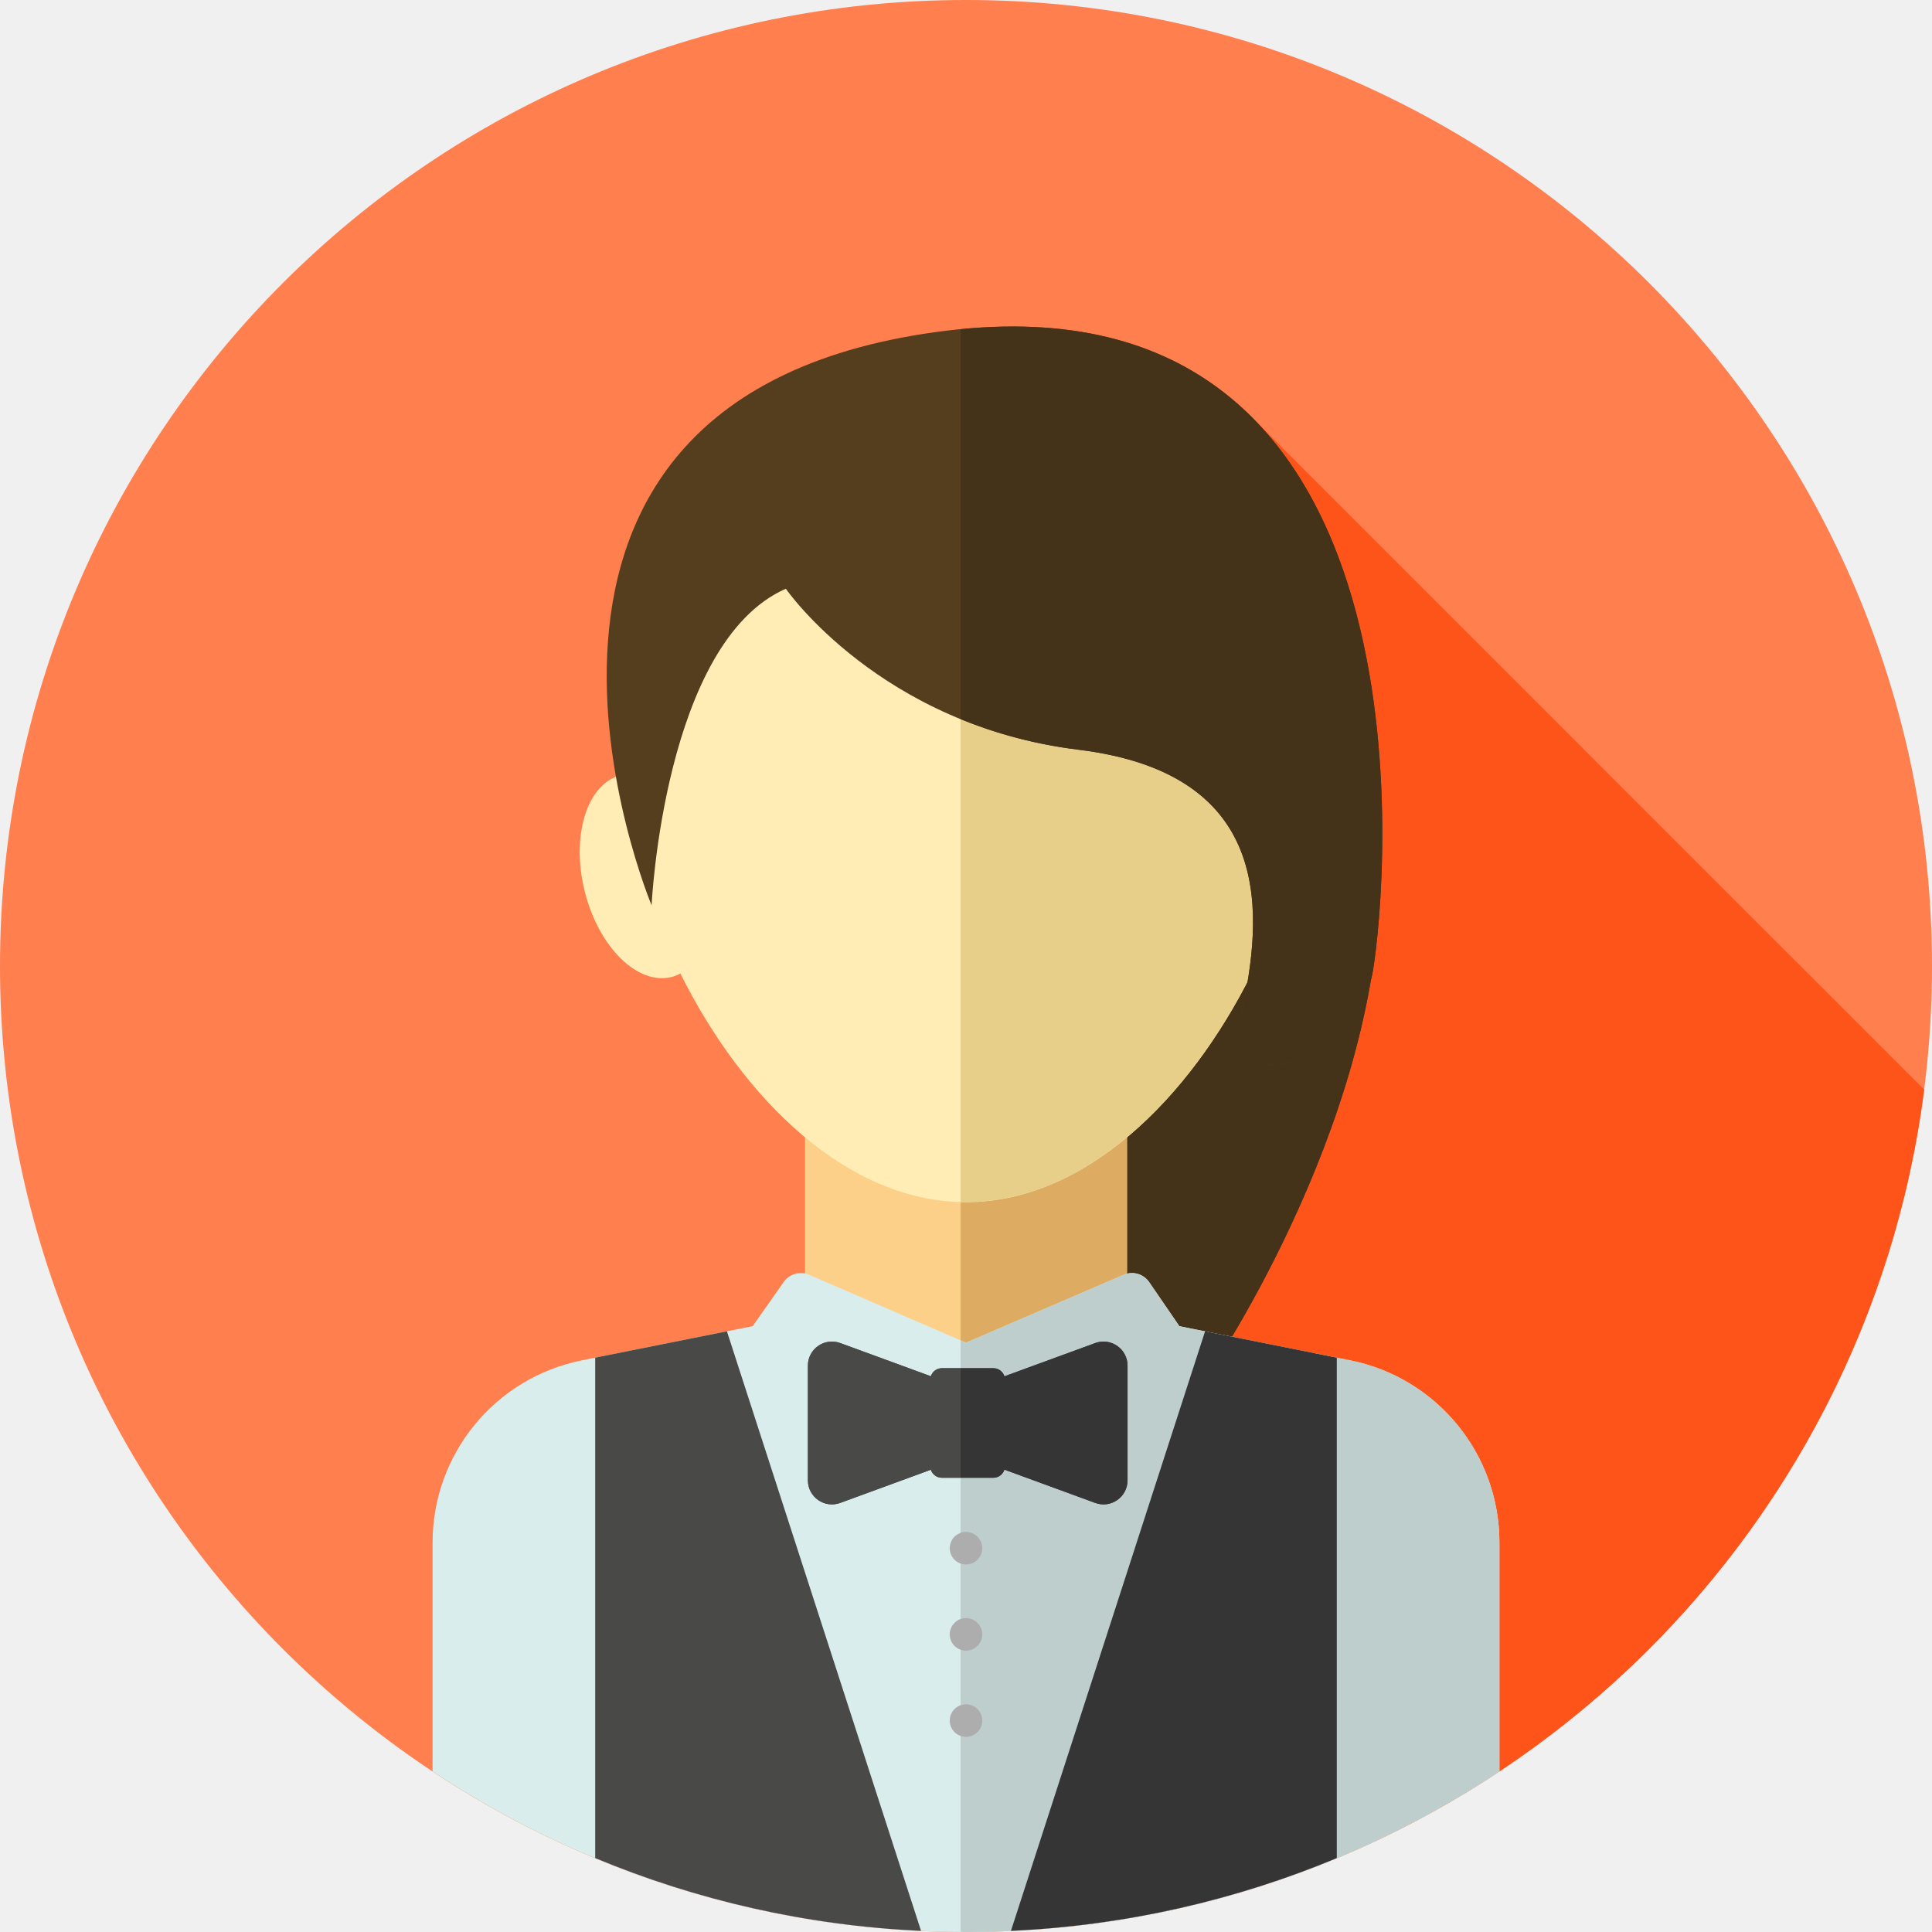
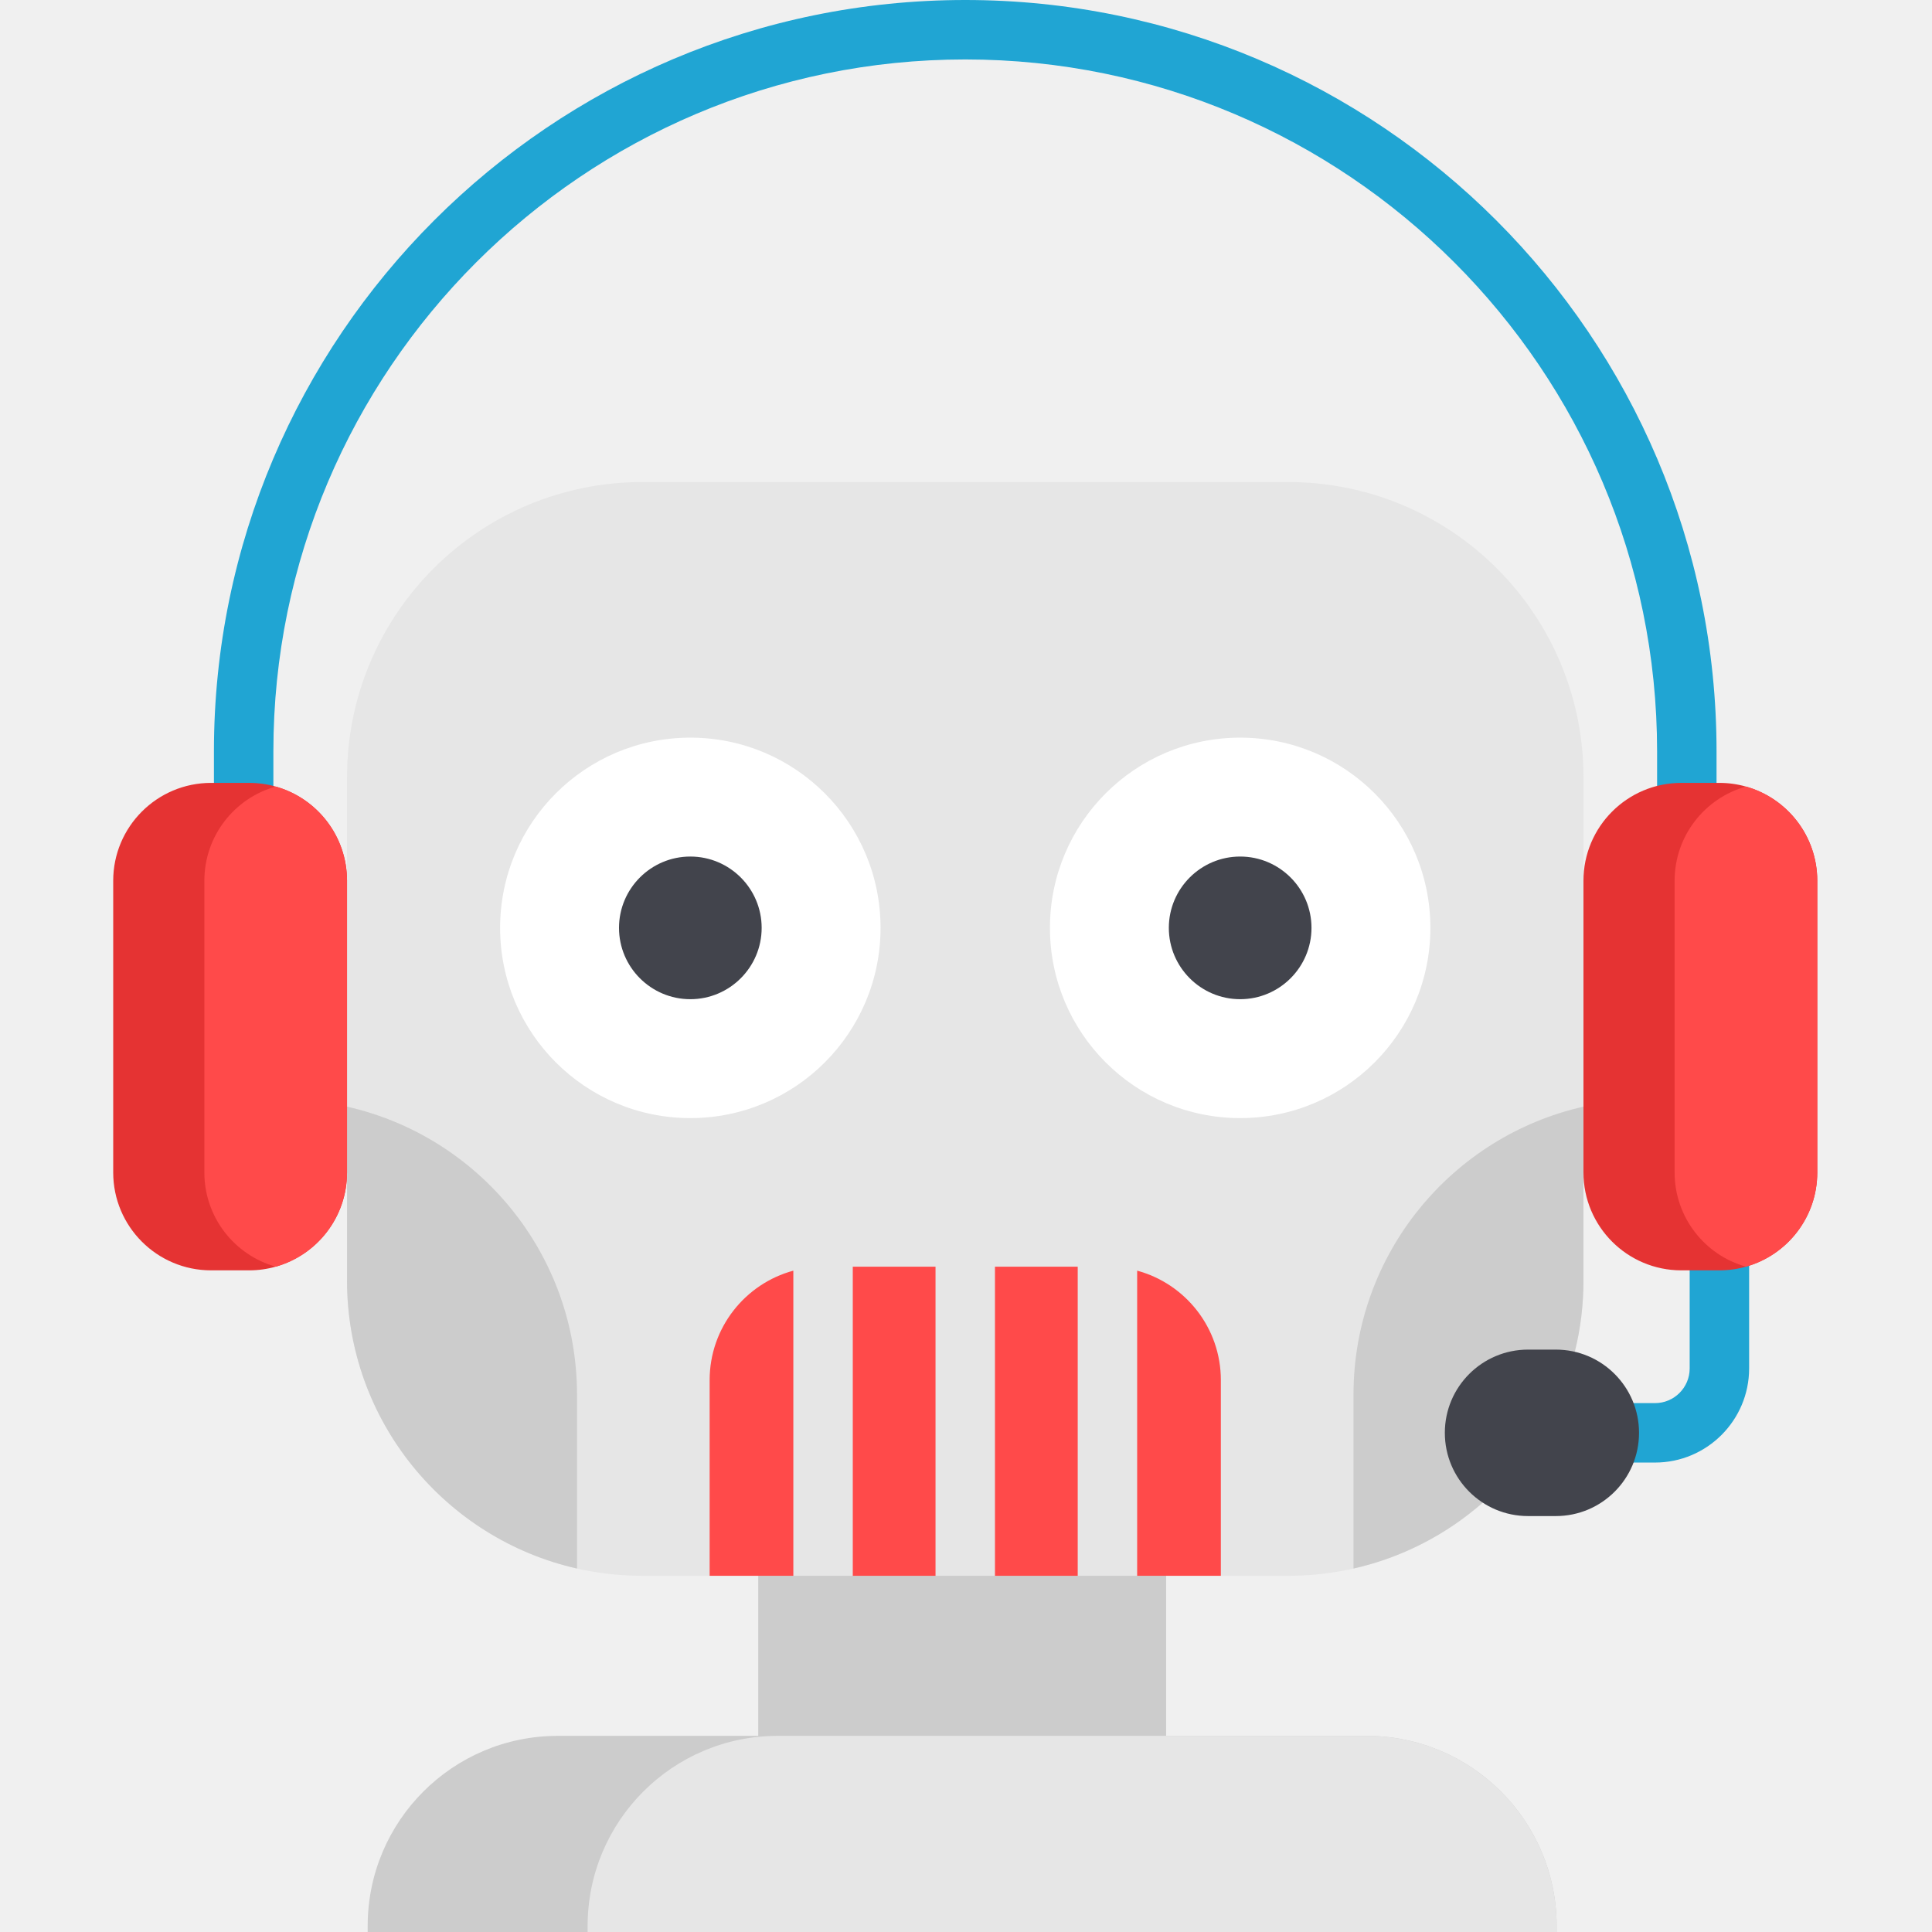
- <svg xmlns="http://www.w3.org/2000/svg" version="1.1" id="Layer_1" x="0px" y="0px" viewBox="0 0 512.002 512.002" style="enable-background:new 0 0 512.002 512.002;" xml:space="preserve">
-   <circle style="fill:#FF7F4F;" cx="256.001" cy="256" r="256" />
-   <path style="fill:#FF5419;" d="M273.678,511.381c122.228-8.339,220.898-102.455,236.246-222.629L330.106,108.937L273.678,511.381z" />
-   <path style="fill:#543E1E;" d="M179.144,135.614c0,0-6.896,131.448,98.694,261.172l41.374-31.03c0,0,46.114-66.37,46.545-132.741  C366.188,166.645,179.144,135.614,179.144,135.614z" />
-   <path style="fill:#443219;" d="M179.144,135.614c0,0-6.896,131.448,98.694,261.172l41.374-31.03c0,0,46.114-66.37,46.545-132.741  C366.188,166.645,179.144,135.614,179.144,135.614z" />
-   <rect x="213.334" y="292.219" style="fill:#FCD088;" width="85.333" height="85.333" />
-   <rect x="254.57" y="292.219" style="fill:#DDAB62;" width="44.103" height="85.333" />
-   <path style="fill:#D9EDEC;" d="M357.765,360.5l-45.22-9.044l-7.992-11.666c-1.496-2.184-4.327-3.007-6.759-1.965l-41.793,18.004  l-41.543-17.987c-2.415-1.053-5.239-0.262-6.754,1.893l-8.247,11.719l-45.22,9.044c-23.024,4.606-39.596,24.821-39.596,48.3v60.647  c40.508,26.883,89.1,42.555,141.36,42.555s100.852-15.672,141.36-42.555v-60.647C397.361,385.319,380.787,365.104,357.765,360.5z" />
-   <path style="fill:#BECECD;" d="M357.765,360.5l-45.22-9.044l-7.992-11.666c-1.496-2.184-4.327-3.007-6.759-1.965l-41.793,18.004  l-1.436-0.621v156.765c0.479,0.002,0.955,0.028,1.436,0.028c52.258,0,100.852-15.672,141.36-42.555V408.8  C397.361,385.319,380.787,365.104,357.765,360.5z" />
-   <path style="fill:#FFEDB5;" d="M347.532,205.44c0.459-4.244,0.698-8.428,0.698-12.509c0-53.974-41.293-97.728-92.229-97.728  s-92.229,43.753-92.229,97.728c0,4.08,0.24,8.264,0.698,12.509c-8.945,2.326-13.202,16.087-9.506,30.817  c3.708,14.776,14.014,24.921,23.018,22.661c0.821-0.205,1.586-0.538,2.326-0.927c16.667,33.452,44.351,60.594,75.693,60.594  s59.027-27.139,75.693-60.594c0.74,0.39,1.505,0.722,2.326,0.927c9.004,2.26,19.309-7.885,23.018-22.661  C360.733,221.527,356.477,207.763,347.532,205.44z" />
-   <path style="fill:#E8CF89;" d="M347.532,205.44c0.459-4.244,0.698-8.428,0.698-12.509c0-53.974-41.293-97.728-92.229-97.728  c-0.481,0-0.955,0.031-1.436,0.038v223.303c0.479,0.012,0.955,0.038,1.436,0.038c31.342,0,59.027-27.139,75.693-60.592  c0.74,0.39,1.505,0.721,2.326,0.927c9.004,2.26,19.309-7.885,23.018-22.661C360.733,221.527,356.477,207.763,347.532,205.44z" />
-   <path style="fill:#353535;" d="M267.911,511.697c30.484-1.398,59.564-8.135,86.354-19.287V359.8l-34.907-6.982L267.911,511.697z" />
-   <g>
-     <path style="fill:#494948;" d="M244.09,511.697c-30.484-1.398-59.564-8.135-86.354-19.287V359.8l34.907-6.982L244.09,511.697z" />
-     <path style="fill:#494948;" d="M290.246,355.924l-24.061,8.814c-0.398-1.245-1.551-2.151-2.929-2.151h-13.648   c-1.37,0-2.52,0.9-2.924,2.136l-24.017-8.799c-4.16-1.524-8.566,1.555-8.566,5.985v30.396c0,4.429,4.406,7.509,8.566,5.985   l24.017-8.799c0.403,1.236,1.552,2.136,2.924,2.136h13.648c1.377,0,2.529-0.907,2.929-2.151l24.061,8.814   c4.16,1.524,8.566-1.555,8.566-5.985V361.91C298.812,357.479,294.406,354.401,290.246,355.924z" />
-     <path style="fill:#494948;" d="M249.609,362.586c-1.371,0-2.52,0.9-2.924,2.136l-24.017-8.799c-4.16-1.524-8.566,1.555-8.566,5.985   v30.396c0,4.43,4.406,7.509,8.566,5.985l24.017-8.799c0.403,1.236,1.553,2.136,2.924,2.136h4.956v-29.041H249.609z" />
+ <svg xmlns="http://www.w3.org/2000/svg" height="512pt" viewBox="-30 0 512 512.001" width="512pt">
+   <path d="m417.027 225.852c-4.352 0-7.879-3.523-7.879-7.875v-18.875c0-101.098-82.25-183.348-183.348-183.348-101.102 0-183.352 82.25-183.352 183.348v18.875c0 4.352-3.523 7.875-7.875 7.875-4.352 0-7.879-3.523-7.879-7.875v-18.875c0-109.785 89.32-199.102 199.105-199.102 109.785 0 199.102 89.316 199.102 199.102v18.875c0 4.352-3.523 7.875-7.875 7.875zm0 0" fill="#20a5d3" />
+   <path d="m408.594 387.594h-19.988c-4.352 0-7.879-3.527-7.879-7.879 0-4.348 3.527-7.875 7.879-7.875h19.988c5.066 0 9.188-4.121 9.188-9.188v-41.75c0-4.352 3.527-7.879 7.879-7.879 4.352 0 7.875 3.527 7.875 7.879v41.75c0 13.75-11.188 24.941-24.941 24.941zm0 0" fill="#20a5d3" />
+   <path d="m170.941 392.445h108.09v92.742h-108.09zm0 0" fill="#ccc" />
+   <path d="m387.336 358.254c1.504-6.051 2.301-12.383 2.301-18.895v-133.375c0-43.207-35.035-78.234-78.246-78.234h-171.18c-43.207 0-78.246 35.027-78.246 78.234v133.375c0 43.219 35.039 78.242 78.246 78.242h171.18c19.746 0 37.789-7.32 51.559-19.387" fill="#e6e6e6" />
+   <path d="m122.914 369.598v46.082c-34.891-7.875-60.949-39.047-60.949-76.32v-46.086c34.891 7.867 60.949 39.047 60.949 76.324zm0 0" fill="#ccc" />
+   <path d="m389.637 293.273v46.086c0 6.512-.797 12.844-2.301 18.895l-24.387 39.961c-9.621 8.434-21.34 14.555-34.258 17.465v-46.086c0-37.273 26.055-68.445 60.945-76.32zm0 0" fill="#ccc" />
+   <path d="m203.355 245.898c0 27.84-22.57 50.41-50.41 50.41-27.844 0-50.41-22.57-50.41-50.41 0-27.844 22.566-50.414 50.41-50.414 27.84 0 50.41 22.57 50.41 50.414zm0 0" fill="#fff" />
+   <path d="m349.066 245.898c0 27.84-22.57 50.41-50.41 50.41s-50.41-22.57-50.41-50.41c0-27.844 22.57-50.414 50.41-50.414s50.41 22.57 50.41 50.414zm0 0" fill="#fff" />
+   <path d="m152.945 264.797c-10.426 0-18.902-8.48-18.902-18.902s8.477-18.902 18.902-18.902c10.422 0 18.902 8.48 18.902 18.902s-8.48 18.902-18.902 18.902zm0 0" fill="#42444c" />
+   <path d="m298.656 264.797c-10.422 0-18.902-8.48-18.902-18.902s8.48-18.902 18.902-18.902 18.902 8.48 18.902 18.902-8.48 18.902-18.902 18.902zm0 0" fill="#42444c" />
+   <g fill="#ff4a4a">
+     <path d="m195.996 335.688h21.926v81.918h-21.926zm0 0" />
+     <path d="m233.676 335.688h21.93v81.918h-21.93zm0 0" />
+     <path d="m271.359 336.738v80.867h22.18v-51.859c0-13.871-9.402-25.543-22.18-29.008zm0 0" />
+     <path d="m180.242 336.738c-12.777 3.461-22.18 15.137-22.18 29.008v51.859h22.18zm0 0" />
  </g>
-   <path style="fill:#353535;" d="M290.246,355.924l-24.061,8.814c-0.398-1.245-1.551-2.153-2.929-2.153h-8.692v29.041h8.692  c1.377,0,2.529-0.907,2.929-2.151l24.061,8.814c4.16,1.524,8.566-1.555,8.566-5.985v-30.396  C298.812,357.479,294.406,354.401,290.246,355.924z" />
-   <g>
-     <circle style="fill:#ADADAD;" cx="256.001" cy="410.29" r="4.31" />
-     <circle style="fill:#ADADAD;" cx="256.001" cy="433.131" r="4.31" />
-     <circle style="fill:#ADADAD;" cx="256.001" cy="455.973" r="4.31" />
-   </g>
-   <path style="fill:#543E1E;" d="M208.252,156.02c0,0,24.997,36.202,77.576,42.667s48.74,44.361,43.153,69.956  c-5.587,25.593,30.975,11.498,34.854-11.343c3.879-22.842,18.587-185.758-113.004-169.667  c-135.042,16.512-78.15,152.278-78.15,152.278S175.929,170.243,208.252,156.02z" />
-   <path style="fill:#443219;" d="M254.565,87.247v103.327c9.054,3.703,19.456,6.661,31.261,8.111  c52.579,6.465,48.74,44.363,43.153,69.956c-5.587,25.593,30.975,11.498,34.854-11.343  C367.675,234.677,382.115,74.697,254.565,87.247z" />
-   <g>
- </g>
-   <g>
- </g>
-   <g>
- </g>
-   <g>
- </g>
-   <g>
- </g>
-   <g>
- </g>
-   <g>
- </g>
-   <g>
- </g>
-   <g>
- </g>
-   <g>
- </g>
-   <g>
- </g>
-   <g>
- </g>
-   <g>
- </g>
-   <g>
- </g>
-   <g>
- </g>
+   <path d="m61.965 233.414v77.301c0 11.887-7.992 21.906-18.902 24.965-2.238.641-4.602.977-7.039.977h-10.082c-14.324 0-25.941-11.617-25.941-25.941v-77.301c0-14.324 11.617-25.941 25.941-25.941h10.082c2.438 0 4.801.336 7.039.977 10.91 3.055 18.902 13.074 18.902 24.965zm0 0" fill="#e53333" />
+   <path d="m61.965 233.414v77.301c0 11.887-7.992 21.906-18.902 24.965-10.914-3.059-18.906-13.078-18.906-24.965v-77.301c0-11.891 7.992-21.91 18.906-24.965 10.91 3.055 18.902 13.074 18.902 24.965zm0 0" fill="#ff4a4a" />
+   <path d="m451.598 233.414v77.301c0 11.887-7.992 21.906-18.906 24.965-2.234.641-4.598.977-7.035.977h-10.082c-14.324 0-25.941-11.617-25.941-25.941v-77.301c0-14.324 11.617-25.941 25.941-25.941h10.082c2.438 0 4.801.336 7.035.977 10.914 3.055 18.906 13.074 18.906 24.965zm0 0" fill="#e53333" />
+   <path d="m451.598 233.414v77.301c0 11.887-7.992 21.906-18.906 24.965-10.91-3.059-18.902-13.078-18.902-24.965v-77.301c0-11.891 7.992-21.91 18.902-24.965 10.914 3.055 18.906 13.074 18.906 24.965zm0 0" fill="#ff4a4a" />
+   <path d="m374.953 357.66h7.352c12.18 0 22.055 9.875 22.055 22.055 0 12.184-9.875 22.059-22.055 22.059h-7.352c-12.184 0-22.055-9.875-22.055-22.059 0-12.18 9.871-22.055 22.055-22.055zm0 0" fill="#42444c" />
+   <path d="m382.527 510.395v1.605h-315.09v-1.605c0-27.812 22.559-50.371 50.371-50.371h214.348c27.82 0 50.371 22.559 50.371 50.371zm0 0" fill="#ccc" />
+   <path d="m382.527 510.395v1.605h-256.801v-1.605c0-27.812 22.551-50.371 50.371-50.371h156.059c27.82 0 50.371 22.559 50.371 50.371zm0 0" fill="#e6e6e6" />
</svg>
